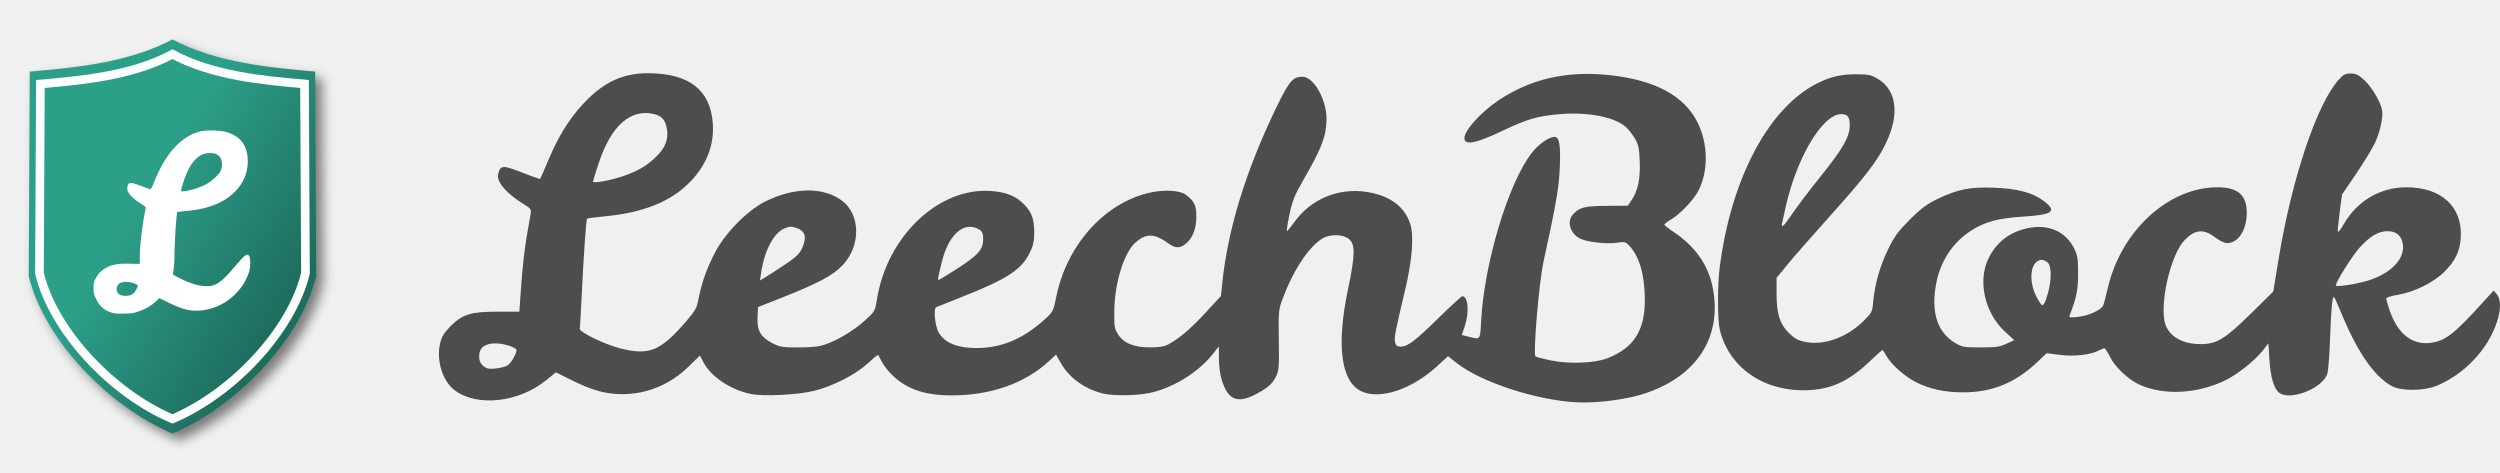
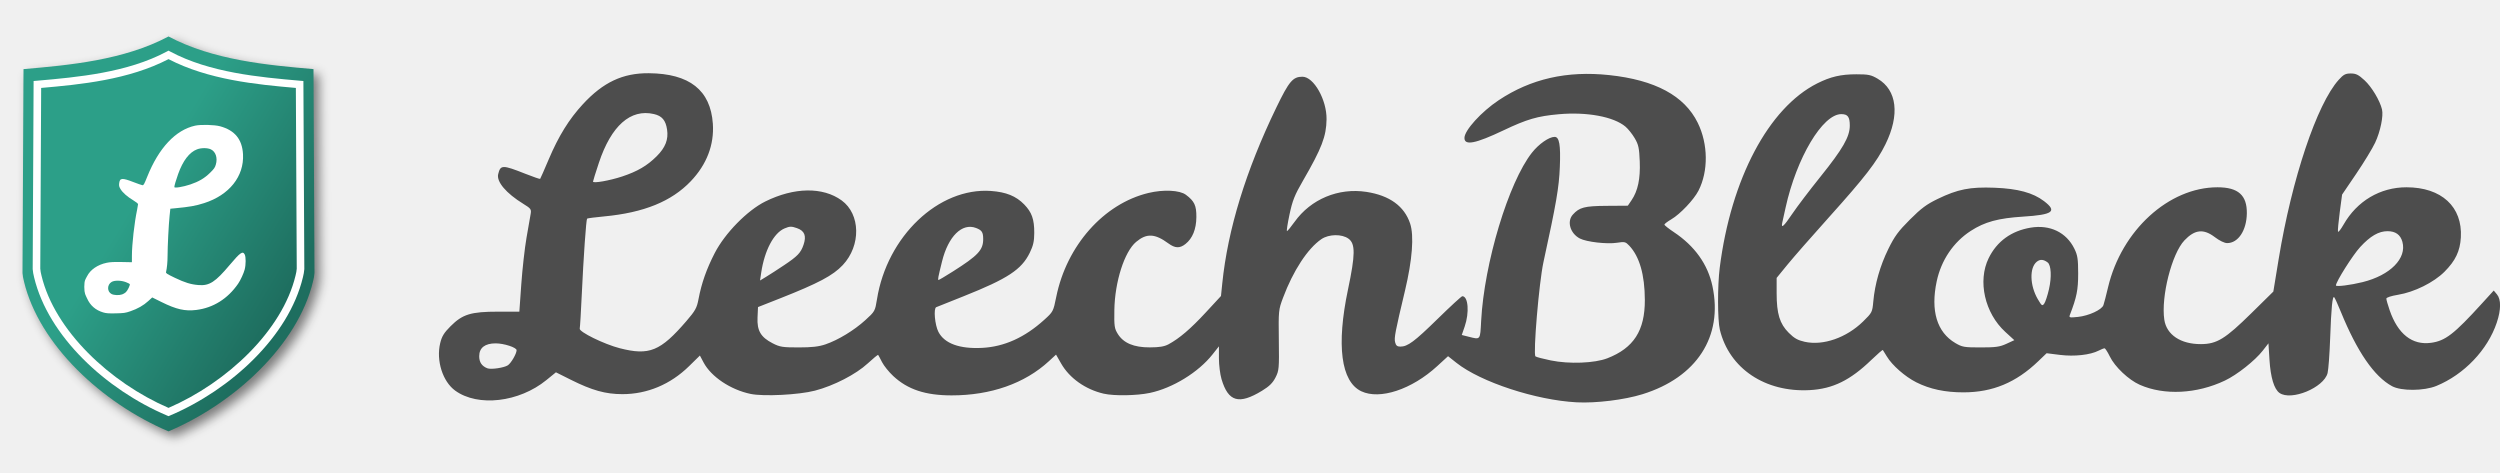
- <svg xmlns="http://www.w3.org/2000/svg" xmlns:xlink="http://www.w3.org/1999/xlink" viewBox="0 0 2685.5 508.015" height="508.015" width="2685.5" id="svg10" version="1.1">
-   <defs id="defs14">
-     <linearGradient id="linearGradient4577">
-       <stop style="stop-color:#2c9f88;stop-opacity:1;" offset="0" id="stop4573" />
-       <stop style="stop-color:#1e6e5f;stop-opacity:1" offset="1" id="stop4575" />
+ <svg xmlns="http://www.w3.org/2000/svg" width="2685.5" height="508.02" version="1.1" viewBox="0 0 2685.5 508.015">
+   <defs>
+     <linearGradient id="linearGradient4581" x1="56.269" x2="91.39" y1="67.118" y2="88.404" gradientTransform="matrix(4.6916 0 0 4.6916 -139.28 -66.058)" gradientUnits="userSpaceOnUse">
+       <stop stop-color="#2c9f88" offset="0" />
+       <stop stop-color="#1e6e5f" offset="1" />
    </linearGradient>
-     <linearGradient xlink:href="#linearGradient4577" id="linearGradient4581" gradientUnits="userSpaceOnUse" x1="56.269" y1="67.118" x2="91.39" y2="88.404" gradientTransform="translate(-34.83502,-22.42779)" />
-     <linearGradient xlink:href="#linearGradient4577" id="linearGradient4589" x1="34.835" y1="68.267" x2="101.698" y2="68.267" gradientUnits="userSpaceOnUse" gradientTransform="translate(-34.83502,-22.42779)" />
-     <filter id="filter58" style="color-interpolation-filters:sRGB">
-       <feFlood id="feFlood48" result="flood" flood-color="rgb(0,0,0)" flood-opacity="0.498" />
-       <feComposite id="feComposite50" result="composite1" operator="in" in2="SourceGraphic" in="flood" />
-       <feGaussianBlur id="feGaussianBlur52" result="blur" stdDeviation="1.4" in="composite1" />
-       <feOffset id="feOffset54" result="offset" dy="1.6" dx="1.6" />
-       <feComposite id="feComposite56" result="composite2" operator="over" in2="offset" in="SourceGraphic" />
+     <filter id="filter4924" color-interpolation-filters="sRGB">
+       <feFlood flood-color="rgb(0,0,0)" flood-opacity=".498" result="flood" />
+       <feComposite in="flood" in2="SourceGraphic" operator="in" result="composite1" />
+       <feGaussianBlur in="composite1" result="blur" stdDeviation="5.7" />
+       <feOffset dx="5.7" dy="5.7" result="offset" />
+       <feComposite in="SourceGraphic" in2="offset" result="composite2" />
    </filter>
  </defs>
-   <path style="fill:#4d4d4d;fill-opacity:1;stroke-width:1.746" d="m 1693.576,432.17 c -43.671,-2.304 -102.942,-21.751 -128.951,-42.311 l -9.155,-7.237 -11.722,10.743 c -27.307,25.027 -61.591,36.362 -81.459,26.934 -21.818,-10.353 -26.918,-49.385 -14.288,-109.357 7.873,-37.386 8.007,-48.989 0.626,-54.483 -7.083,-5.272 -21.234,-5.055 -29.249,0.449 -14.758,10.134 -30.28,33.879 -41.2,63.028 -4.805,12.826 -4.898,13.77 -4.487,45.409 0.398,30.663 0.216,32.711 -3.58,40.169 -2.979,5.853 -6.675,9.488 -14.479,14.243 -24.863,15.146 -36.265,11.866 -43.505,-12.512 -1.527,-5.143 -2.777,-15.173 -2.777,-22.289 v -12.939 l -6.887,8.713 c -15.202,19.232 -42.752,36.149 -67.339,41.349 -14.079,2.978 -38.417,3.367 -49.58,0.794 -19.533,-4.503 -36.71,-16.66 -45.672,-32.324 l -5.505,-9.622 -7.7,7.097 c -25.919,23.891 -62.385,36.701 -104.476,36.701 -28.141,0 -47.199,-6.328 -62.74,-20.834 -4.654,-4.343 -10.055,-11.06 -12.003,-14.926 -1.948,-3.866 -3.815,-7.332 -4.147,-7.703 -0.333,-0.371 -5.362,3.729 -11.175,9.112 -12.632,11.695 -36.582,24.042 -56.777,29.271 -17.43,4.513 -55.089,6.421 -69.1,3.5 -21.478,-4.477 -42.358,-18.45 -50.496,-33.791 l -3.943,-7.432 -11.583,11.361 c -20.037,19.653 -44.94,30.112 -71.689,30.11 -18.093,-10e-4 -32.57,-4.044 -55.412,-15.473 l -15.969,-7.99 -10.229,8.335 c -29.374,23.937 -73.522,29.059 -97.95,11.364 -13.491,-9.773 -20.63,-32.306 -16.15,-50.979 1.768,-7.37 4.095,-11.167 11.192,-18.264 12.852,-12.852 21.844,-15.606 50.951,-15.606 h 22.891 l 2.103,-29.69 c 1.157,-16.33 3.678,-38.728 5.602,-49.775 1.924,-11.047 3.925,-22.52 4.445,-25.497 0.872,-4.987 0.252,-5.839 -7.9,-10.855 -18.509,-11.389 -28.985,-23.786 -26.982,-31.93 2.475,-10.067 4.521,-10.096 29.059,-0.406 8.488,3.352 15.692,5.835 16.008,5.518 0.316,-0.317 4.431,-9.677 9.144,-20.799 10.717,-25.292 21.878,-43.314 36.844,-59.499 21.763,-23.534 42.86,-33.431 70.766,-33.197 43.708,0.367 66.302,18.2 68.775,54.286 1.546,22.558 -6.6,43.795 -23.659,61.679 -20.747,21.752 -50.456,33.838 -93.015,37.843 -9.726,0.915 -18.012,1.992 -18.413,2.393 -1.028,1.028 -3.856,41.394 -5.717,81.593 -0.867,18.731 -1.855,35.169 -2.195,36.53 -0.879,3.511 26.265,16.813 43.086,21.116 31.65,8.095 43.579,3.216 71.555,-29.265 9.546,-11.083 11.164,-14.024 12.971,-23.578 3.224,-17.045 8.579,-32.258 17.366,-49.338 11.008,-21.397 35.033,-45.913 54.376,-55.487 31.014,-15.351 61.769,-15.79 81.951,-1.17 20.371,14.757 20.98,48.468 1.255,69.492 -10.522,11.215 -26.208,19.54 -67.488,35.816 l -23.578,9.296 -0.508,11.267 c -0.634,14.058 3.478,21.074 16.18,27.611 7.773,4 10.71,4.47 27.944,4.47 14.308,0 21.727,-0.846 28.864,-3.293 13.755,-4.716 30.671,-14.992 42.793,-25.996 10.291,-9.342 10.52,-9.753 12.537,-22.424 10.758,-67.604 66.244,-120.343 122.419,-116.359 16.305,1.156 27,5.497 35.748,14.507 8.184,8.43 10.833,15.946 10.78,30.595 -0.032,8.956 -1.108,13.688 -4.848,21.332 -8.823,18.034 -23.67,27.79 -70.977,46.639 -14.889,5.933 -28.152,11.229 -29.474,11.77 -3.067,1.254 -1.487,19.114 2.346,26.527 6.481,12.534 22.753,18.468 47.108,17.179 23.667,-1.252 45.565,-11.149 66.46,-30.036 9.675,-8.745 9.849,-9.074 12.985,-24.613 11.149,-55.244 51.046,-100.228 99.131,-111.77 16.055,-3.854 33.502,-3.001 40.149,1.962 9.155,6.835 11.357,11.518 11.261,23.952 -0.1,13.025 -4.136,22.965 -11.758,28.961 -6.11,4.806 -11.087,4.618 -18.33,-0.694 -14.488,-10.626 -23.412,-11.034 -34.641,-1.585 -12.582,10.587 -22.875,42.813 -23.373,73.178 -0.284,17.291 0.084,19.854 3.68,25.637 6.139,9.873 17.231,14.542 34.427,14.491 10.278,-0.03 15.585,-0.909 20.074,-3.322 11.599,-6.234 23.791,-16.656 40.044,-34.226 l 16.315,-17.638 1.37,-13.429 c 5.932,-58.14 25.346,-121.331 58.052,-188.951 13.722,-28.371 17.795,-33.183 28.087,-33.183 12.133,0 26.19,24.83 25.894,45.739 -0.26,18.363 -5.152,31.09 -25.378,66.037 -8.939,15.444 -11.215,21.163 -14.425,36.24 -2.096,9.846 -3.309,17.864 -2.696,17.818 0.614,-0.046 4.259,-4.483 8.101,-9.86 17.527,-24.527 47.187,-36.899 77.315,-32.252 24.808,3.827 40.666,15.341 46.875,34.033 4.326,13.024 2.341,38.98 -5.499,71.909 -10.643,44.7 -11.823,50.876 -10.628,55.636 0.871,3.471 2.257,4.618 5.579,4.618 7.921,0 15.128,-5.362 40.241,-29.938 13.603,-13.312 25.451,-24.203 26.329,-24.203 6.393,0 7.763,17.533 2.551,32.618 l -3.124,9.04 7.447,1.875 c 12.774,3.216 12.29,3.828 13.373,-16.899 3.243,-62.032 29.435,-148.882 54.503,-180.724 7.429,-9.437 18.358,-17.066 24.449,-17.066 5.049,0 6.54,8.628 5.581,32.31 -0.897,22.184 -3.777,38.905 -17.62,102.325 -4.707,21.563 -11.243,98.748 -8.565,101.145 0.78,0.698 8.217,2.661 16.527,4.362 19.715,4.036 46.999,3.001 60.65,-2.3 28.376,-11.019 40.44,-29.783 40.322,-62.714 -0.098,-27.028 -5.72,-46.588 -16.754,-58.28 -3.949,-4.185 -4.957,-4.424 -13.161,-3.127 -10.686,1.689 -32.642,-0.823 -39.872,-4.561 -10.413,-5.385 -14.215,-18.32 -7.55,-25.684 7.081,-7.824 12.523,-9.232 36.355,-9.4 l 22.704,-0.161 3.976,-5.848 c 6.834,-10.053 9.584,-23.042 8.833,-41.727 -0.58,-14.437 -1.351,-17.994 -5.399,-24.901 -2.597,-4.432 -7.083,-10.044 -9.969,-12.473 -12.669,-10.66 -41.403,-16.001 -71.555,-13.3 -23.037,2.063 -34.172,5.309 -59.493,17.338 -30.125,14.312 -41.93,16.599 -41.904,8.118 0.025,-8.16 18.161,-28.118 36.827,-40.527 34.586,-22.993 73.286,-31.797 118.599,-26.98 49.481,5.26 80.879,22.169 95.187,51.263 11.21,22.795 11.534,51.853 0.812,72.87 -4.93,9.664 -19.663,25.211 -29.171,30.783 -4.096,2.4 -7.447,4.964 -7.447,5.698 0,0.733 4.499,4.32 9.998,7.971 22.567,14.983 36.629,34.664 41.631,58.263 11.466,54.093 -16.935,97.888 -75.207,115.97 -19.488,6.047 -49.97,9.798 -70.733,8.702 z M 545.436,392.41 c 3.47,-2.226 9.43,-12.479 9.43,-16.224 0,-2.919 -13.565,-7.348 -22.504,-7.348 -11.557,0 -17.665,4.782 -17.665,13.828 0,6.444 2.814,10.616 8.732,12.944 3.879,1.526 17.791,-0.497 22.007,-3.2 z M 842.163,284.896 c 14.588,-9.767 17.952,-13.286 20.902,-21.869 3.318,-9.651 1.184,-15.099 -7.041,-17.972 -5.968,-2.085 -7.726,-2.045 -13.317,0.302 -11.614,4.877 -21.501,23.594 -25.083,47.485 l -1.27,8.467 6.791,-4.114 c 3.735,-2.263 12.293,-7.797 19.017,-12.299 z m 181.295,6.764 c 27.163,-17.205 32.678,-23.113 32.623,-34.947 -0.033,-7.304 -1.431,-9.442 -7.735,-11.838 -14.947,-5.683 -29.778,8.914 -36.463,35.891 -4.283,17.281 -4.785,19.96 -3.741,19.96 0.552,0 7.444,-4.079 15.315,-9.065 z M 668.196,189.587 c 16.416,-5.431 26.914,-11.567 37.062,-21.663 9.486,-9.438 12.852,-18.064 11.242,-28.805 -1.489,-9.93 -5.422,-14.575 -14.055,-16.601 -25.153,-5.902 -45.954,12.508 -59.206,52.4 -3.458,10.41 -6.288,19.472 -6.288,20.137 0,2.093 17.809,-1.023 31.245,-5.468 z m 1780.397,232.522 c -5.818,-4.075 -9.606,-16.63 -10.796,-35.786 l -1.09,-17.535 -6.113,7.853 c -8.364,10.745 -27.601,25.957 -40.682,32.168 -30.266,14.371 -65.261,16.1 -91.451,4.517 -11.957,-5.288 -26.736,-19.261 -32.165,-30.411 -2.33,-4.786 -4.865,-8.733 -5.634,-8.77 -0.768,-0.037 -3.589,1.066 -6.269,2.452 -9.037,4.673 -26.132,6.573 -41.647,4.628 l -14.343,-1.798 -9.089,8.714 c -23.809,22.828 -48.879,33.256 -80.105,33.322 -19.809,0.041 -36.255,-3.459 -50.837,-10.82 -12.025,-6.07 -25.855,-18.195 -31.532,-27.646 -2.081,-3.464 -4.039,-6.625 -4.351,-7.024 -0.312,-0.399 -5.874,4.397 -12.359,10.658 -22.638,21.855 -41.337,31.036 -66.019,32.413 -48.042,2.682 -86.673,-23.248 -96.721,-64.922 -2.501,-10.374 -2.573,-47.19 -0.129,-66.495 12.079,-95.433 52.501,-171.839 104.796,-198.088 14.271,-7.163 25.373,-9.744 41.916,-9.744 13.038,0 15.836,0.583 22.989,4.787 20.734,12.189 23.891,38.737 8.362,70.312 -9.379,19.069 -21.983,35.358 -60.731,78.482 -18.179,20.233 -38.261,43.166 -44.626,50.963 l -11.572,14.176 v 16.507 c 0,21.999 3.29,32.748 12.994,42.452 5.843,5.843 9.666,8.002 17.121,9.671 19.746,4.419 44.898,-4.325 62.748,-21.814 9.688,-9.492 9.928,-9.962 10.965,-21.478 1.685,-18.721 7.315,-38.409 16.102,-56.305 6.768,-13.783 10.69,-19.132 23.201,-31.644 12.138,-12.138 17.921,-16.442 29.837,-22.203 21.68,-10.482 34.711,-13.054 61.062,-12.05 25.017,0.953 41.349,5.369 53.15,14.37 14.515,11.071 9.732,14.633 -22.382,16.669 -26.856,1.703 -41.261,5.628 -56.278,15.334 -18.637,12.046 -31.786,31.532 -36.599,54.236 -6.695,31.587 0.268,54.612 20.029,66.23 7.403,4.352 9.506,4.716 27.234,4.716 16.2,0 20.538,-0.612 27.674,-3.905 l 8.463,-3.905 -9.683,-8.85 c -22.111,-20.208 -29.893,-54.674 -17.888,-79.214 8.852,-18.092 24.368,-29.36 45.179,-32.809 20.659,-3.423 38.277,5.072 46.879,22.604 3.458,7.047 4.064,10.996 4.09,26.613 0.027,17.54 -1.535,25.39 -8.834,44.373 -1.193,3.102 -0.603,3.261 8.608,2.31 11.604,-1.198 25.551,-7.629 27.357,-12.615 0.698,-1.928 2.941,-10.578 4.983,-19.223 14.411,-61.004 65.204,-107.409 117.566,-107.409 22.218,0 31.779,8.513 31.502,28.049 -0.26,18.295 -9.291,31.914 -21.164,31.914 -2.867,0 -8.229,-2.599 -13.212,-6.404 -12.118,-9.253 -21.554,-8.247 -32.668,3.483 -13.594,14.347 -25.3,60.561 -21.596,85.261 2.424,16.163 17.673,26.292 39.393,26.164 17.122,-0.1 26.021,-5.564 54.141,-33.24 l 23.577,-23.205 5.719,-34.885 c 14.135,-86.213 41.099,-166.672 64.56,-192.641 5.099,-5.644 7.218,-6.751 12.921,-6.751 5.589,0 8.264,1.33 14.805,7.359 7.65,7.052 16.428,21.684 18.715,31.199 1.702,7.08 -1.739,23.765 -7.393,35.847 -2.845,6.079 -11.991,21.1 -20.327,33.381 l -15.155,22.329 -2.513,18.963 c -1.382,10.43 -2.234,19.799 -1.893,20.822 0.341,1.022 3.05,-2.402 6.02,-7.611 14.418,-25.282 39.294,-40.033 67.512,-40.033 37.657,0 60.358,20.914 58.45,53.85 -0.855,14.757 -5.783,25.083 -17.623,36.923 -11.477,11.478 -32.316,21.811 -49.757,24.675 -7.508,1.233 -12.662,2.93 -12.662,4.169 0,1.15 1.597,6.731 3.548,12.404 8.836,25.682 24.247,37.813 44.511,35.035 15.331,-2.101 24.638,-9.293 54.602,-42.192 l 12.717,-13.963 3.438,4.123 c 4.547,5.454 4.471,16.486 -0.209,30.425 -9.819,29.245 -35.009,55.648 -64.788,67.912 -13.354,5.499 -37.832,5.644 -47.706,0.282 -19.203,-10.428 -37.463,-36.977 -55.047,-80.038 -3.138,-7.685 -6.281,-14.62 -6.985,-15.413 -1.949,-2.196 -3.232,10.606 -4.434,44.23 -0.601,16.81 -1.842,33.529 -2.758,37.152 -3.956,15.649 -39.046,30.167 -51.623,21.358 z M 2200.964,310.56 c 2.97,-13.028 2.336,-25.728 -1.429,-28.633 -4.386,-3.384 -8.165,-3.63 -11.704,-0.763 -8.018,6.495 -7.487,25.535 1.12,40.222 4.215,7.194 4.807,7.601 6.893,4.749 1.255,-1.716 3.559,-8.725 5.121,-15.575 z m 336.899,-7.517 c 29.735,-7.385 47.63,-25.526 42.72,-43.309 -2.103,-7.618 -7.404,-11.404 -15.968,-11.404 -9.498,0 -18.489,5.213 -29.375,17.03 -7.979,8.662 -26.055,37.28 -26.055,41.251 0,1.609 15.694,-0.343 28.677,-3.568 z m -612.54,-73.547 c 4.989,-7.412 18.546,-25.265 30.127,-39.674 24.114,-30.001 31.536,-42.933 31.536,-54.944 0,-9.339 -2.193,-12.296 -9.119,-12.296 -20.111,0 -48.056,46.887 -59.853,100.423 -1.482,6.724 -3.088,13.994 -3.57,16.155 -1.544,6.926 1.585,4.146 10.88,-9.665 z" id="path20" />
-   <g style="filter:url(#filter58)" transform="matrix(4.617763,0,0,4.617763,30.87588,42.33461)" id="g46">
-     <path style="opacity:1;fill:url(#linearGradient4581);fill-opacity:1;stroke:url(#linearGradient4589);stroke-width:0;stroke-linecap:butt;stroke-linejoin:miter;stroke-miterlimit:4;stroke-dasharray:none;stroke-opacity:0.924" d="M 0.234,7.482 5.0029084e-7,55.057 C 3.475,69.536 18.219,85.225 33.432,91.678 48.644,85.225 63.388,69.536 66.863,55.057 L 66.629,7.482 C 56.304,6.585 43.64,5.455 33.432,5.6691043e-7 23.223,5.455 10.559,6.585 0.234,7.482 Z" id="path24-3" />
-     <path style="fill:#2c9f88;fill-opacity:0;stroke:#ffffff;stroke-width:2.017;stroke-linecap:butt;stroke-linejoin:miter;stroke-miterlimit:4;stroke-dasharray:none;stroke-opacity:0.985" d="M 2.71,10.367 2.494,54.393 C 5.71,67.792 19.354,82.311 33.432,88.283 47.509,82.311 61.153,67.792 64.37,54.393 L 64.153,10.367 C 54.598,9.537 42.879,8.491 33.432,3.443 23.984,8.491 12.265,9.537 2.71,10.367 Z" id="path24-3-8" />
-     <path id="path4605" d="m 19.341,63.582 c -1.727,-0.512 -2.944,-1.567 -3.655,-3.169 -0.328,-0.739 -0.633,-1.038 -0.633,-2.61 0,-1.567 0.304,-1.752 0.614,-2.379 0.74,-1.499 2.392,-2.639 4.454,-3.071 0.776,-0.163 1.639,-0.207 3.372,-0.173 l 2.329,0.046 0.002,-1.46 c 0.003,-2.576 0.558,-7.499 1.173,-10.403 0.119,-0.559 0.215,-1.123 0.215,-1.253 0,-0.146 -0.416,-0.485 -1.093,-0.891 -1.352,-0.81 -2.417,-1.754 -2.891,-2.563 -0.29,-0.495 -0.348,-0.739 -0.292,-1.235 0.143,-1.271 0.622,-1.323 3.167,-0.339 0.992,0.383 1.937,0.712 2.101,0.73 0.261,0.029 0.395,-0.208 1.078,-1.913 2.611,-6.519 6.407,-10.57 10.826,-11.553 1.287,-0.286 4.382,-0.208 5.665,0.143 3.318,0.908 4.991,2.957 5.171,6.335 0.266,4.989 -3.108,9.224 -8.795,11.037 -1.932,0.616 -3.261,0.852 -6.596,1.169 l -1.043,0.099 -0.167,1.599 c -0.207,1.979 -0.457,6.896 -0.459,9.038 -0.001,1.396 -0.124,2.715 -0.346,3.698 -0.058,0.256 0.188,0.414 2.005,1.289 2.254,1.085 3.624,1.504 5.362,1.637 2.442,0.188 3.766,-0.669 7.04,-4.559 2.372,-2.817 2.94,-3.212 3.386,-2.35 0.282,0.545 0.277,2.288 -0.009,3.393 -0.224,0.868 -0.949,2.438 -1.482,3.21 -2.352,3.409 -5.632,5.465 -9.474,5.937 -2.549,0.313 -4.496,-0.13 -7.834,-1.783 l -2.117,-1.048 -0.89,0.815 c -1.089,0.997 -2.4,1.744 -4.053,2.309 -1.13,0.387 -1.446,0.432 -3.268,0.473 -1.635,0.037 -2.176,-0.002 -2.865,-0.206 z M 23.61,59.507 c 0.26,-0.087 0.64,-0.313 0.845,-0.503 0.404,-0.374 1.008,-1.633 0.882,-1.837 -0.043,-0.069 -0.436,-0.264 -0.875,-0.434 -1.088,-0.421 -2.559,-0.444 -3.226,-0.052 -1.058,0.622 -1.06,2.212 -0.004,2.74 0.557,0.278 1.68,0.319 2.378,0.086 z M 39.028,34.645 c 1.912,-0.64 3.226,-1.418 4.47,-2.643 0.918,-0.905 1.099,-1.164 1.304,-1.87 0.431,-1.482 -0.029,-2.895 -1.114,-3.42 -0.763,-0.369 -2.178,-0.374 -3.135,-0.01 -1.74,0.661 -3.19,2.552 -4.273,5.572 -0.477,1.33 -0.865,2.655 -0.865,2.953 0,0.292 1.933,-0.019 3.613,-0.582 z" style="fill:#ffffff;stroke-width:0.139" />
-   </g>
+   <path d="m1693.6 432.17c-43.671-2.304-102.94-21.751-128.95-42.311l-9.155-7.237-11.722 10.743c-27.307 25.027-61.591 36.362-81.459 26.934-21.818-10.353-26.918-49.385-14.288-109.36 7.873-37.386 8.007-48.989.626-54.483-7.083-5.272-21.234-5.055-29.249.449-14.758 10.134-30.28 33.879-41.2 63.028-4.805 12.826-4.898 13.77-4.487 45.409.398 30.663.216 32.711-3.58 40.169-2.979 5.853-6.675 9.488-14.479 14.243-24.862 15.146-36.265 11.866-43.505-12.512-1.527-5.143-2.777-15.173-2.777-22.289v-12.939l-6.887 8.713c-15.202 19.232-42.752 36.149-67.339 41.349-14.079 2.978-38.417 3.368-49.58.794-19.533-4.503-36.71-16.66-45.672-32.324l-5.505-9.622-7.7 7.097c-25.919 23.891-62.385 36.701-104.48 36.701-28.141 0-47.199-6.328-62.74-20.834-4.654-4.343-10.055-11.06-12.003-14.926-1.948-3.866-3.815-7.332-4.147-7.703-.333-.371-5.362 3.729-11.175 9.112-12.632 11.695-36.582 24.042-56.777 29.271-17.43 4.513-55.089 6.421-69.1 3.5-21.478-4.477-42.358-18.45-50.496-33.791l-3.943-7.432-11.583 11.361c-20.037 19.653-44.94 30.112-71.689 30.11-18.093-.001-32.57-4.044-55.412-15.473l-15.969-7.99-10.229 8.335c-29.374 23.937-73.522 29.059-97.95 11.364-13.491-9.773-20.63-32.306-16.15-50.979 1.768-7.37 4.095-11.167 11.192-18.264 12.852-12.852 21.844-15.606 50.951-15.606h22.891l2.103-29.69c1.157-16.33 3.678-38.728 5.602-49.775 1.925-11.047 3.925-22.52 4.445-25.497.872-4.987.252-5.839-7.9-10.855-18.509-11.389-28.985-23.786-26.982-31.93 2.475-10.067 4.521-10.096 29.059-.406 8.488 3.352 15.692 5.835 16.008 5.518.316-.317 4.431-9.677 9.144-20.799 10.717-25.292 21.878-43.314 36.844-59.499 21.763-23.534 42.86-33.431 70.766-33.197 43.708.367 66.302 18.2 68.775 54.286 1.546 22.558-6.6 43.795-23.659 61.679-20.747 21.752-50.456 33.838-93.015 37.843-9.726.915-18.012 1.992-18.413 2.393-1.028 1.028-3.856 41.394-5.717 81.593-.867 18.731-1.855 35.169-2.195 36.53-.879 3.511 26.265 16.813 43.086 21.116 31.65 8.095 43.579 3.216 71.555-29.265 9.546-11.083 11.164-14.024 12.971-23.578 3.224-17.045 8.579-32.258 17.366-49.338 11.008-21.397 35.033-45.913 54.376-55.487 31.014-15.351 61.769-15.79 81.951-1.17 20.371 14.757 20.98 48.468 1.255 69.492-10.522 11.215-26.208 19.54-67.488 35.816l-23.578 9.296-.508 11.267c-.634 14.058 3.478 21.074 16.18 27.611 7.773 4 10.71 4.47 27.944 4.47 14.308 0 21.727-.846 28.864-3.293 13.755-4.715 30.671-14.992 42.793-25.996 10.291-9.342 10.52-9.753 12.537-22.424 10.758-67.604 66.244-120.34 122.42-116.36 16.305 1.156 27 5.497 35.748 14.507 8.184 8.43 10.833 15.946 10.78 30.595-.032 8.956-1.108 13.688-4.848 21.332-8.823 18.034-23.67 27.79-70.977 46.639-14.889 5.933-28.152 11.229-29.474 11.77-3.067 1.254-1.487 19.114 2.346 26.527 6.481 12.534 22.753 18.468 47.108 17.179 23.667-1.252 45.565-11.149 66.46-30.036 9.675-8.745 9.849-9.074 12.985-24.613 11.149-55.244 51.046-100.23 99.131-111.77 16.054-3.854 33.502-3.001 40.149 1.962 9.155 6.835 11.357 11.518 11.261 23.952-.1 13.025-4.136 22.965-11.758 28.961-6.11 4.806-11.087 4.618-18.33-.694-14.488-10.626-23.412-11.034-34.641-1.585-12.582 10.587-22.875 42.813-23.373 73.178-.284 17.291.084 19.854 3.68 25.637 6.139 9.873 17.231 14.542 34.427 14.491 10.278-.03 15.585-.909 20.074-3.322 11.599-6.234 23.791-16.656 40.044-34.226l16.315-17.638 1.37-13.429c5.932-58.14 25.346-121.33 58.052-188.95 13.722-28.371 17.795-33.183 28.087-33.183 12.133 0 26.19 24.83 25.894 45.739-.26 18.363-5.152 31.09-25.378 66.037-8.939 15.444-11.215 21.163-14.425 36.24-2.096 9.846-3.309 17.864-2.696 17.818.614-.046 4.259-4.483 8.101-9.86 17.527-24.527 47.187-36.899 77.315-32.252 24.808 3.827 40.666 15.341 46.875 34.033 4.326 13.024 2.341 38.98-5.499 71.909-10.643 44.7-11.823 50.876-10.628 55.636.871 3.471 2.257 4.618 5.579 4.618 7.921 0 15.128-5.362 40.241-29.938 13.603-13.312 25.451-24.203 26.329-24.203 6.393 0 7.763 17.533 2.551 32.618l-3.124 9.04 7.447 1.875c12.774 3.216 12.29 3.828 13.373-16.899 3.243-62.032 29.435-148.88 54.503-180.72 7.429-9.437 18.358-17.066 24.449-17.066 5.049 0 6.54 8.628 5.581 32.31-.897 22.184-3.777 38.905-17.62 102.33-4.707 21.563-11.243 98.748-8.565 101.14.78.698 8.217 2.661 16.527 4.362 19.716 4.036 46.999 3.001 60.65-2.3 28.376-11.019 40.44-29.783 40.322-62.714-.098-27.028-5.72-46.588-16.754-58.28-3.949-4.184-4.957-4.424-13.161-3.127-10.686 1.689-32.642-.823-39.872-4.561-10.413-5.385-14.215-18.32-7.55-25.684 7.081-7.824 12.523-9.232 36.355-9.4l22.704-.161 3.976-5.848c6.834-10.053 9.584-23.042 8.833-41.727-.58-14.437-1.351-17.994-5.399-24.901-2.597-4.432-7.083-10.044-9.969-12.473-12.669-10.66-41.403-16.001-71.555-13.3-23.037 2.063-34.172 5.309-59.493 17.338-30.125 14.312-41.93 16.599-41.904 8.118.025-8.16 18.161-28.118 36.827-40.527 34.586-22.993 73.286-31.797 118.6-26.98 49.481 5.26 80.879 22.169 95.187 51.263 11.21 22.795 11.534 51.853.812 72.87-4.93 9.664-19.663 25.211-29.171 30.783-4.096 2.4-7.447 4.964-7.447 5.697 0 .733 4.499 4.32 9.998 7.971 22.566 14.983 36.629 34.664 41.631 58.263 11.466 54.093-16.935 97.888-75.207 115.97-19.488 6.047-49.97 9.798-70.733 8.702zm-1148.1-39.76c3.47-2.226 9.43-12.479 9.43-16.224 0-2.919-13.565-7.348-22.504-7.348-11.557 0-17.665 4.782-17.665 13.828 0 6.444 2.814 10.616 8.732 12.944 3.879 1.526 17.791-.497 22.007-3.2zm296.73-107.51c14.588-9.767 17.952-13.286 20.902-21.869 3.318-9.651 1.184-15.099-7.041-17.972-5.968-2.085-7.726-2.045-13.317.302-11.614 4.877-21.501 23.594-25.083 47.485l-1.27 8.467 6.791-4.114c3.735-2.263 12.293-7.797 19.017-12.299zm181.29 6.764c27.163-17.205 32.678-23.113 32.623-34.947-.033-7.304-1.431-9.442-7.735-11.838-14.947-5.683-29.778 8.914-36.463 35.891-4.283 17.281-4.785 19.96-3.741 19.96.552 0 7.444-4.079 15.315-9.065zm-355.26-102.07c16.416-5.431 26.914-11.567 37.062-21.663 9.486-9.438 12.852-18.064 11.242-28.805-1.489-9.93-5.422-14.575-14.055-16.601-25.153-5.902-45.954 12.508-59.206 52.4-3.458 10.41-6.288 19.472-6.288 20.137 0 2.093 17.809-1.023 31.245-5.468zm1780.4 232.52c-5.818-4.075-9.606-16.63-10.796-35.786l-1.09-17.535-6.113 7.853c-8.364 10.745-27.601 25.957-40.682 32.168-30.266 14.371-65.261 16.1-91.451 4.517-11.957-5.288-26.736-19.261-32.165-30.411-2.33-4.786-4.865-8.733-5.634-8.77-.768-.037-3.589 1.066-6.269 2.452-9.037 4.673-26.132 6.573-41.646 4.628l-14.343-1.798-9.089 8.714c-23.809 22.828-48.879 33.256-80.105 33.322-19.809.041-36.256-3.459-50.837-10.82-12.025-6.07-25.854-18.195-31.532-27.646-2.081-3.464-4.039-6.625-4.351-7.024-.312-.399-5.874 4.397-12.359 10.658-22.638 21.855-41.337 31.036-66.019 32.413-48.042 2.682-86.673-23.248-96.721-64.922-2.501-10.374-2.573-47.19-.129-66.495 12.079-95.433 52.501-171.84 104.8-198.09 14.271-7.163 25.373-9.744 41.916-9.744 13.038 0 15.836.583 22.989 4.787 20.734 12.189 23.891 38.737 8.362 70.312-9.379 19.069-21.983 35.358-60.731 78.482-18.179 20.233-38.261 43.166-44.626 50.963l-11.572 14.176v16.507c0 21.999 3.29 32.748 12.994 42.452 5.843 5.843 9.666 8.002 17.121 9.671 19.746 4.419 44.898-4.325 62.748-21.814 9.688-9.492 9.928-9.962 10.965-21.478 1.685-18.721 7.315-38.409 16.102-56.305 6.768-13.783 10.69-19.132 23.201-31.644 12.138-12.138 17.921-16.442 29.836-22.203 21.68-10.482 34.711-13.054 61.062-12.05 25.016.953 41.348 5.369 53.15 14.37 14.515 11.071 9.732 14.633-22.382 16.669-26.856 1.703-41.261 5.628-56.278 15.334-18.637 12.046-31.786 31.532-36.599 54.236-6.695 31.587.268 54.612 20.029 66.23 7.403 4.352 9.506 4.716 27.234 4.716 16.2 0 20.538-.612 27.674-3.905l8.463-3.905-9.683-8.85c-22.111-20.208-29.893-54.674-17.888-79.214 8.852-18.092 24.368-29.36 45.179-32.809 20.659-3.423 38.277 5.072 46.879 22.604 3.458 7.047 4.064 10.996 4.09 26.613.027 17.54-1.535 25.39-8.834 44.373-1.193 3.103-.603 3.261 8.608 2.31 11.604-1.198 25.551-7.629 27.357-12.615.698-1.927 2.941-10.578 4.983-19.223 14.411-61.004 65.204-107.41 117.57-107.41 22.218 0 31.779 8.513 31.502 28.049-.26 18.295-9.291 31.914-21.164 31.914-2.867 0-8.229-2.599-13.212-6.404-12.118-9.253-21.554-8.247-32.668 3.483-13.594 14.347-25.3 60.561-21.596 85.261 2.424 16.163 17.673 26.292 39.393 26.164 17.122-.1 26.021-5.564 54.141-33.24l23.577-23.205 5.719-34.885c14.135-86.213 41.099-166.67 64.56-192.64 5.099-5.644 7.218-6.751 12.921-6.751 5.589 0 8.264 1.33 14.805 7.359 7.65 7.052 16.428 21.684 18.715 31.199 1.702 7.08-1.739 23.765-7.393 35.847-2.845 6.079-11.991 21.1-20.327 33.381l-15.155 22.329-2.513 18.963c-1.382 10.43-2.234 19.799-1.893 20.822.341 1.022 3.05-2.402 6.02-7.611 14.418-25.282 39.294-40.033 67.512-40.033 37.657 0 60.358 20.914 58.45 53.85-.855 14.757-5.783 25.083-17.623 36.923-11.478 11.478-32.316 21.811-49.757 24.675-7.508 1.233-12.662 2.93-12.662 4.169 0 1.15 1.597 6.731 3.548 12.404 8.836 25.682 24.247 37.813 44.511 35.035 15.331-2.101 24.638-9.293 54.602-42.192l12.717-13.963 3.438 4.123c4.547 5.454 4.471 16.486-.209 30.425-9.819 29.245-35.009 55.648-64.788 67.912-13.354 5.499-37.832 5.644-47.706.282-19.203-10.428-37.463-36.977-55.047-80.038-3.138-7.685-6.281-14.62-6.985-15.413-1.949-2.196-3.232 10.606-4.434 44.23-.601 16.81-1.842 33.529-2.758 37.152-3.956 15.649-39.046 30.167-51.624 21.358zm-247.63-111.55c2.97-13.028 2.336-25.728-1.429-28.633-4.386-3.384-8.165-3.63-11.704-.763-8.018 6.495-7.487 25.535 1.12 40.222 4.215 7.194 4.807 7.601 6.893 4.749 1.255-1.716 3.559-8.725 5.121-15.575zm336.9-7.517c29.735-7.385 47.63-25.526 42.72-43.309-2.103-7.618-7.404-11.404-15.968-11.404-9.498 0-18.489 5.213-29.375 17.03-7.979 8.662-26.055 37.28-26.055 41.251 0 1.609 15.694-.343 28.678-3.568zm-612.54-73.547c4.989-7.412 18.546-25.265 30.127-39.674 24.114-30.001 31.536-42.933 31.536-54.944 0-9.339-2.193-12.296-9.119-12.296-20.111 0-48.056 46.887-59.853 100.42-1.482 6.724-3.088 13.994-3.57 16.155-1.544 6.926 1.585 4.146 10.88-9.665z" fill="#4d4d4d" stroke-width="1.746" />
+   <path d="m181.01 39.165c-47.895 25.594-107.31 30.89-155.76 35.095l-1.072 219.01c.386 4.032.516 4.578 1.576 9.09 16.305 67.929 83.883 130.71 155.25 160.99 71.37-30.276 138.94-93.058 155.24-160.99 1.06-4.512 1.19-5.058 1.576-9.09l-1.072-219.01c-48.443-4.205-107.85-9.502-155.75-35.095z" fill="url(#linearGradient4581)" filter="url(#filter4924)" stroke-width="0" />
+   <path d="m110.91 335.62c-8.204-2.43-13.985-7.442-17.364-15.055-1.559-3.512-3.008-4.93-3.008-12.396 0-7.446 1.445-8.324 2.915-11.302 3.516-7.123 11.365-12.535 21.158-14.59 3.686-.773 7.785-.983 16.018-.821l11.064.219.009-6.935c.014-12.236 2.651-35.624 5.573-49.417.563-2.658 1.024-5.336 1.024-5.952 0-.694-1.975-2.303-5.191-4.23-6.424-3.85-11.481-8.333-13.733-12.177-1.377-2.35-1.651-3.51-1.385-5.868.681-6.04 2.955-6.284 15.045-1.611 4.711 1.821 9.203 3.381 9.982 3.468 1.242.138 1.876-.987 5.121-9.09 12.404-30.969 30.436-50.212 51.429-54.882 6.112-1.36 20.818-.99 26.911.677 15.763 4.312 23.709 14.047 24.566 30.096 1.265 23.698-14.766 43.816-41.778 52.432-9.177 2.927-15.492 4.046-31.336 5.553l-4.954.471-.796 7.596c-.985 9.401-2.171 32.76-2.18 42.934-.004 6.632-.591 12.898-1.642 17.569-.274 1.216.894 1.967 9.523 6.121 10.71 5.157 17.215 7.143 25.47 7.777 11.601.892 17.889-3.18 33.445-21.656 11.269-13.384 13.968-15.258 16.085-11.165 1.338 2.587 1.317 10.867-.043 16.12-1.066 4.122-4.509 11.581-7.04 15.249-11.171 16.193-26.756 25.959-45.004 28.202-12.109 1.488-21.36-.617-37.217-8.468l-10.057-4.98-4.227 3.871c-5.173 4.737-11.402 8.286-19.252 10.971-5.369 1.836-6.871 2.054-15.522 2.248-7.768.174-10.339-.009-13.608-.979zm20.28-19.358c1.235-.413 3.041-1.488 4.014-2.389 1.918-1.778 4.79-7.757 4.19-8.726-.203-.329-2.073-1.256-4.155-2.061-5.171-1.998-12.155-2.111-15.327-.247-5.026 2.953-5.036 10.51-.019 13.017 2.646 1.322 7.982 1.514 11.295.407zm73.243-118.11c9.081-3.042 15.326-6.736 21.234-12.556 4.363-4.299 5.22-5.528 6.196-8.886 2.047-7.041-.14-13.75-5.294-16.246-3.625-1.755-10.345-1.777-14.891-.05-8.268 3.141-15.154 12.121-20.3 26.47-2.267 6.32-4.109 12.612-4.109 14.03 0 1.389 9.184-.089 17.165-2.763z" fill="#fff" stroke-width=".661" />
+   <path d="m181.01 54.404-1.918 1.025c-42.285 22.596-95.489 27.471-139.29 31.273l-3.701.32-.988 201.98.02.203c.354 3.698.557 4.685 1.516 8.764l.002.01.002.01c15.208 63.36 77.215 120.57 142.77 148.38l1.59.676 1.588-.676c65.555-27.809 127.55-85.024 142.76-148.38l.002-.01.004-.01c.958-4.079 1.16-5.065 1.514-8.764l.019-.203-.988-201.98-3.699-.32c-43.802-3.802-96.998-8.677-139.28-31.273zm0 9.105c42.793 22.218 94.247 27.24 136.8 30.947l.949 194.09c-.328 3.421-.374 3.549-1.312 7.541-14.165 59.004-73.494 114.85-136.43 142.06-62.94-27.21-122.28-83.061-136.44-142.06-0-.001-.002-.003-.002-.004-.937-3.986-.983-4.118-1.31-7.537l.949-194.09c42.55-3.707 94.013-8.729 136.81-30.947z" color="#000000" color-rendering="auto" dominant-baseline="auto" fill="#fff" image-rendering="auto" shape-rendering="auto" solid-color="#000000" style="font-feature-settings:normal;font-variant-alternates:normal;font-variant-caps:normal;font-variant-ligatures:normal;font-variant-numeric:normal;font-variant-position:normal;isolation:auto;mix-blend-mode:normal;shape-padding:0;text-decoration-color:#000000;text-decoration-line:none;text-decoration-style:solid;text-indent:0;text-orientation:mixed;text-transform:none;white-space:normal" />
</svg>
